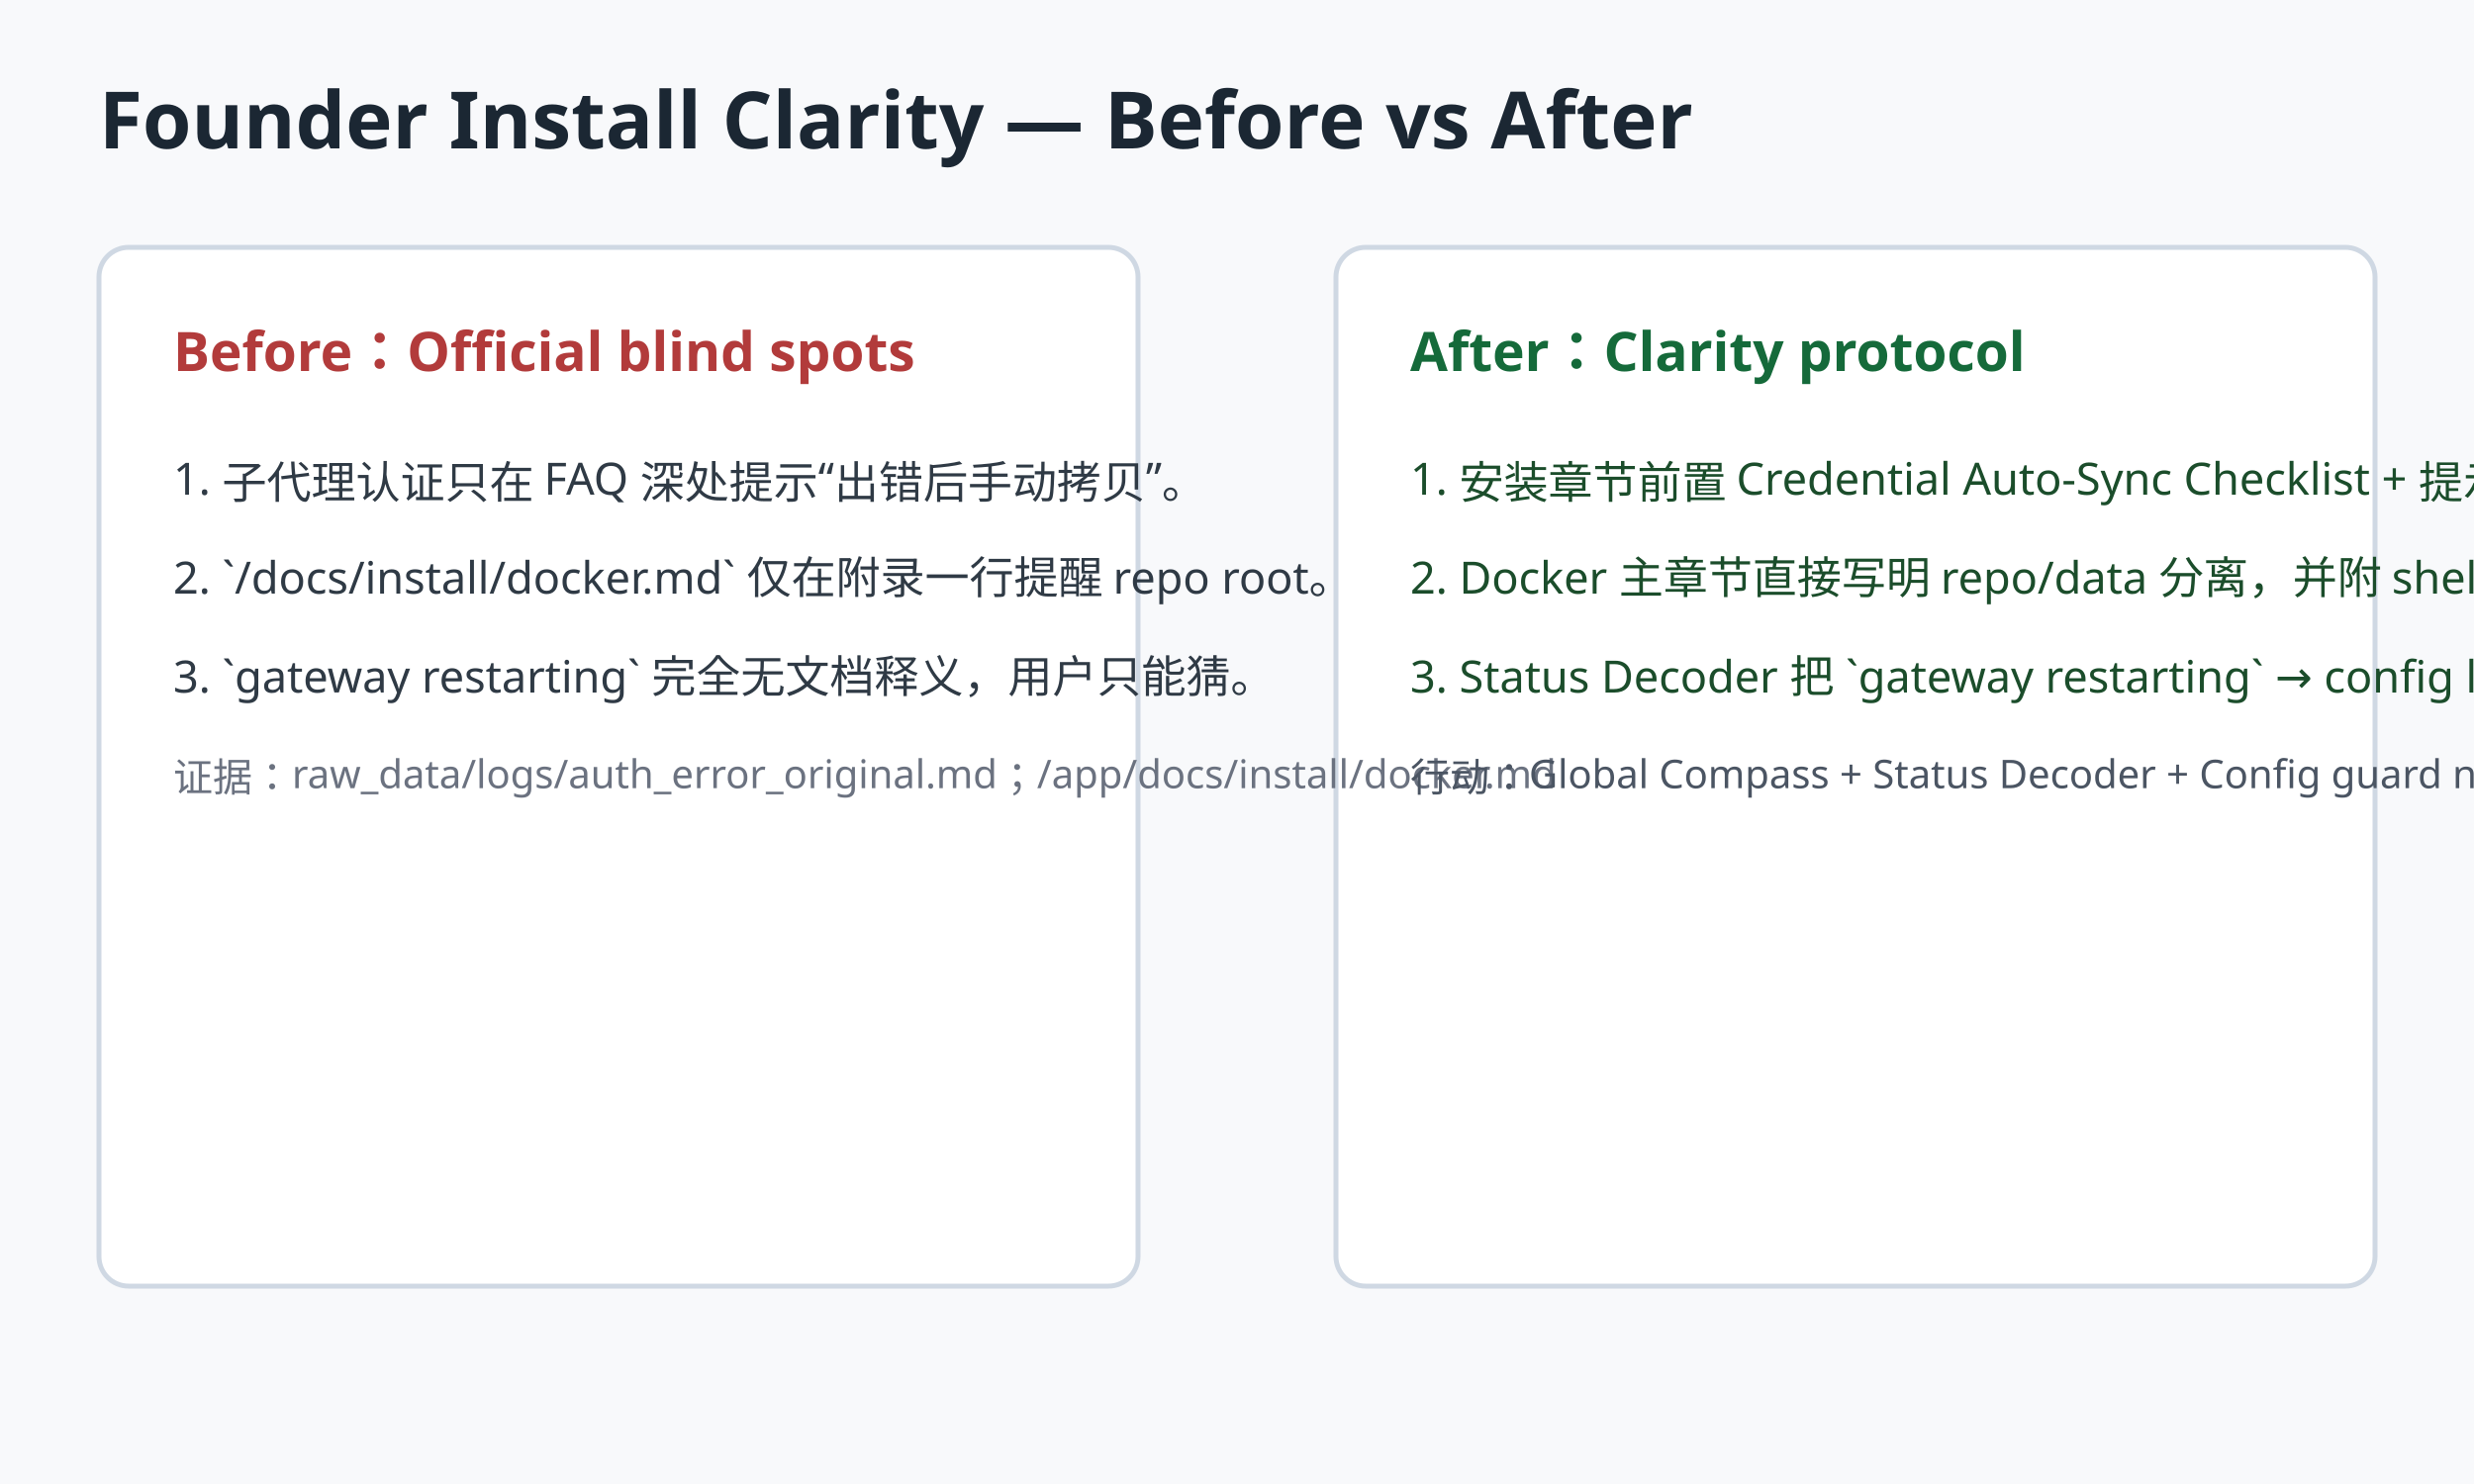
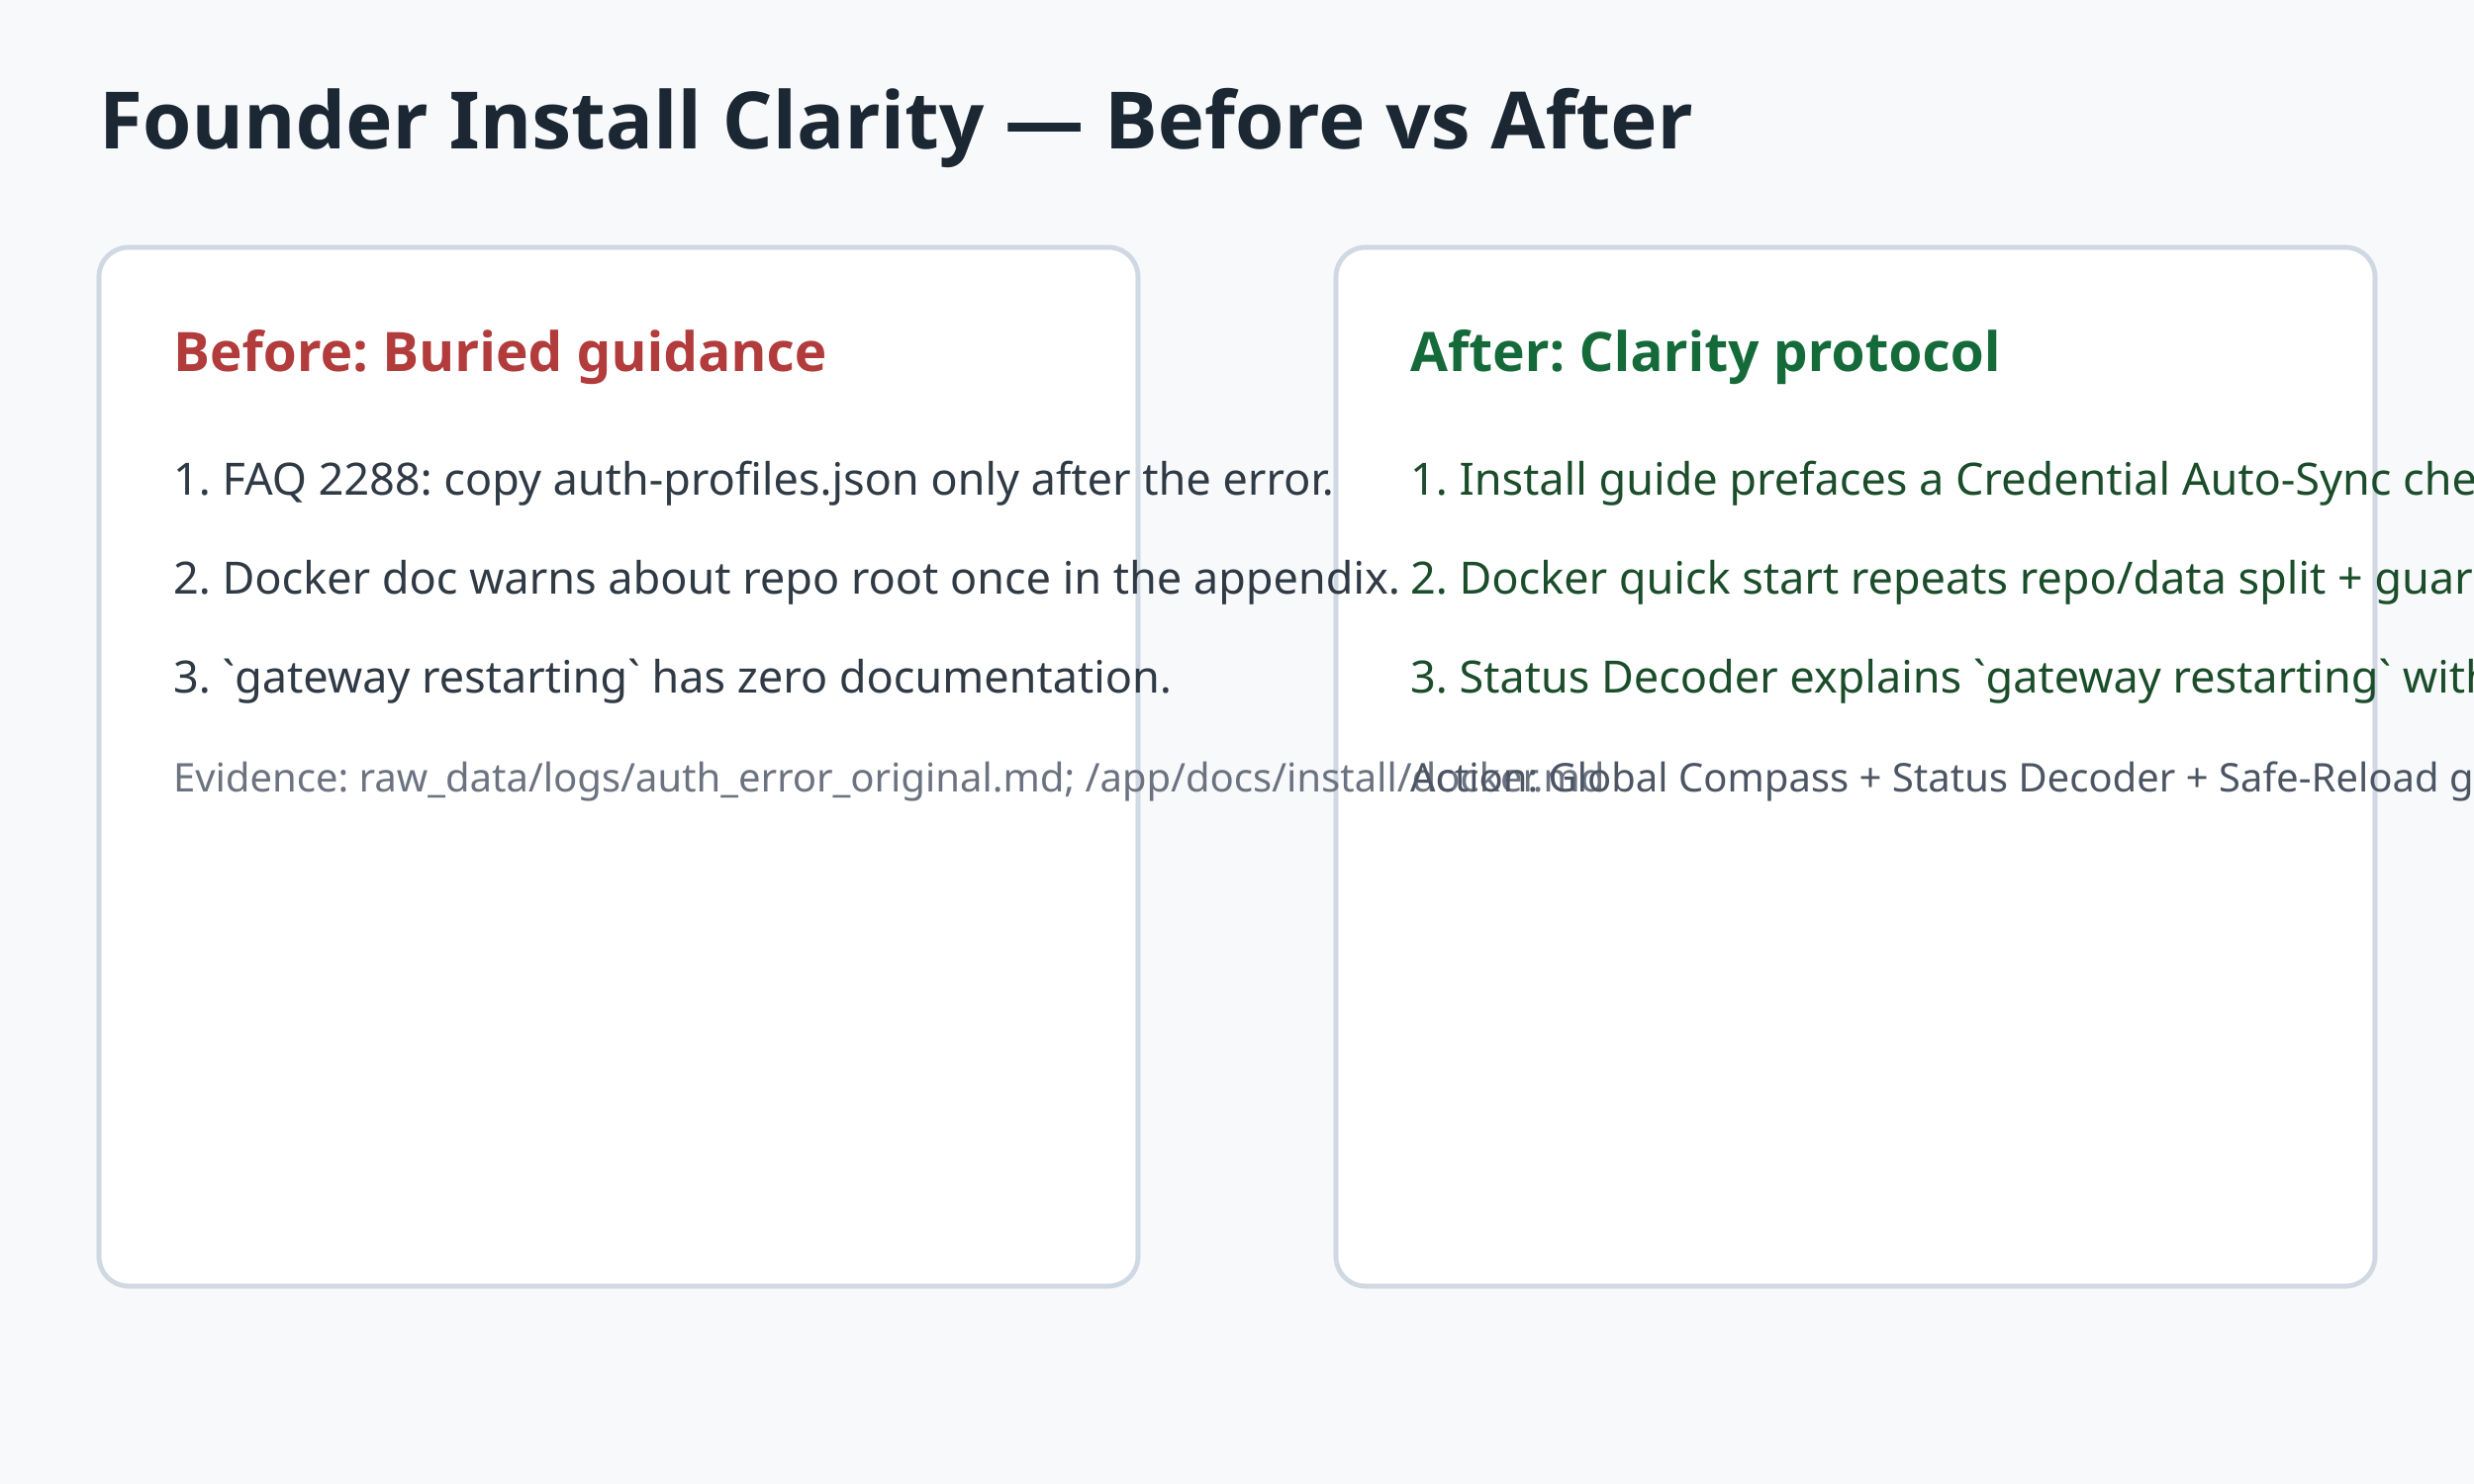
<svg xmlns="http://www.w3.org/2000/svg" width="1000" height="600" viewBox="0 0 1000 600">
  <rect width="1000" height="600" fill="#f8f9fb" />
  <text x="40" y="60" font-size="32" font-family="'Noto Sans', 'Segoe UI', sans-serif" fill="#1b2733" font-weight="bold">
    Founder Install Clarity — Before vs After
  </text>
  <rect x="40" y="100" width="420" height="420" fill="#ffffff" stroke="#cfd8e3" stroke-width="2" rx="12" />
  <rect x="540" y="100" width="420" height="420" fill="#ffffff" stroke="#cfd8e3" stroke-width="2" rx="12" />
-   <text x="70" y="150" font-size="22" font-family="'Noto Sans', 'Segoe UI', sans-serif" fill="#b23b3b" font-weight="bold">Before：Official blind spots</text>
+   <text x="70" y="150" font-size="22" font-family="'Noto Sans', 'Segoe UI', sans-serif" fill="#b23b3b" font-weight="bold">Before: Buried guidance</text>
  <text x="70" y="200" font-size="18" font-family="'Noto Sans', 'Segoe UI', sans-serif" fill="#2f3a45">
-     1. 子代理认证只在 FAQ 深处提示“出错后手动拷贝”。
+     1. FAQ 2288: copy auth-profiles.json only after the error.
  </text>
  <text x="70" y="240" font-size="18" font-family="'Noto Sans', 'Segoe UI', sans-serif" fill="#2f3a45">
-     2. `/docs/install/docker.md` 仅在附录一行提醒 repo root。
+     2. Docker doc warns about repo root once in the appendix.
  </text>
  <text x="70" y="280" font-size="18" font-family="'Noto Sans', 'Segoe UI', sans-serif" fill="#2f3a45">
-     3. `gateway restarting` 完全无文档释义，用户只能猜。
+     3. `gateway restarting` has zero documentation.
  </text>
-   <text x="70" y="320" font-size="16" font-family="'Noto Sans', 'Segoe UI', sans-serif" fill="#6b7280">证据：raw_data/logs/auth_error_original.md；/app/docs/install/docker.md</text>
-   <text x="570" y="150" font-size="22" font-family="'Noto Sans', 'Segoe UI', sans-serif" fill="#156a3a" font-weight="bold">After：Clarity protocol</text>
+   <text x="70" y="320" font-size="16" font-family="'Noto Sans', 'Segoe UI', sans-serif" fill="#6b7280">Evidence: raw_data/logs/auth_error_original.md; /app/docs/install/docker.md</text>
+   <text x="570" y="150" font-size="22" font-family="'Noto Sans', 'Segoe UI', sans-serif" fill="#156a3a" font-weight="bold">After: Clarity protocol</text>
  <text x="570" y="200" font-size="18" font-family="'Noto Sans', 'Segoe UI', sans-serif" fill="#1b4d2b">
-     1. 安装章节前置 Credential Auto-Sync Checklist + 提示 hash/symlink。
+     1. Install guide prefaces a Credential Auto-Sync checklist.
  </text>
  <text x="570" y="240" font-size="18" font-family="'Noto Sans', 'Segoe UI', sans-serif" fill="#1b4d2b">
-     2. Docker 主章节直接写明 repo/data 分离，并附 shell guard snippet。
+     2. Docker quick start repeats repo/data split + guard snippet.
  </text>
  <text x="570" y="280" font-size="18" font-family="'Noto Sans', 'Segoe UI', sans-serif" fill="#1b4d2b">
-     3. Status Decoder 把 `gateway restarting` → config lint failure，附 rollback 步骤。
+     3. Status Decoder explains `gateway restarting` with lint + rollback steps.
  </text>
-   <text x="570" y="320" font-size="16" font-family="'Noto Sans', 'Segoe UI', sans-serif" fill="#4b5563">行动：Global Compass + Status Decoder + Config guard note</text>
+   <text x="570" y="320" font-size="16" font-family="'Noto Sans', 'Segoe UI', sans-serif" fill="#4b5563">Action: Global Compass + Status Decoder + Safe-Reload guidance</text>
</svg>
